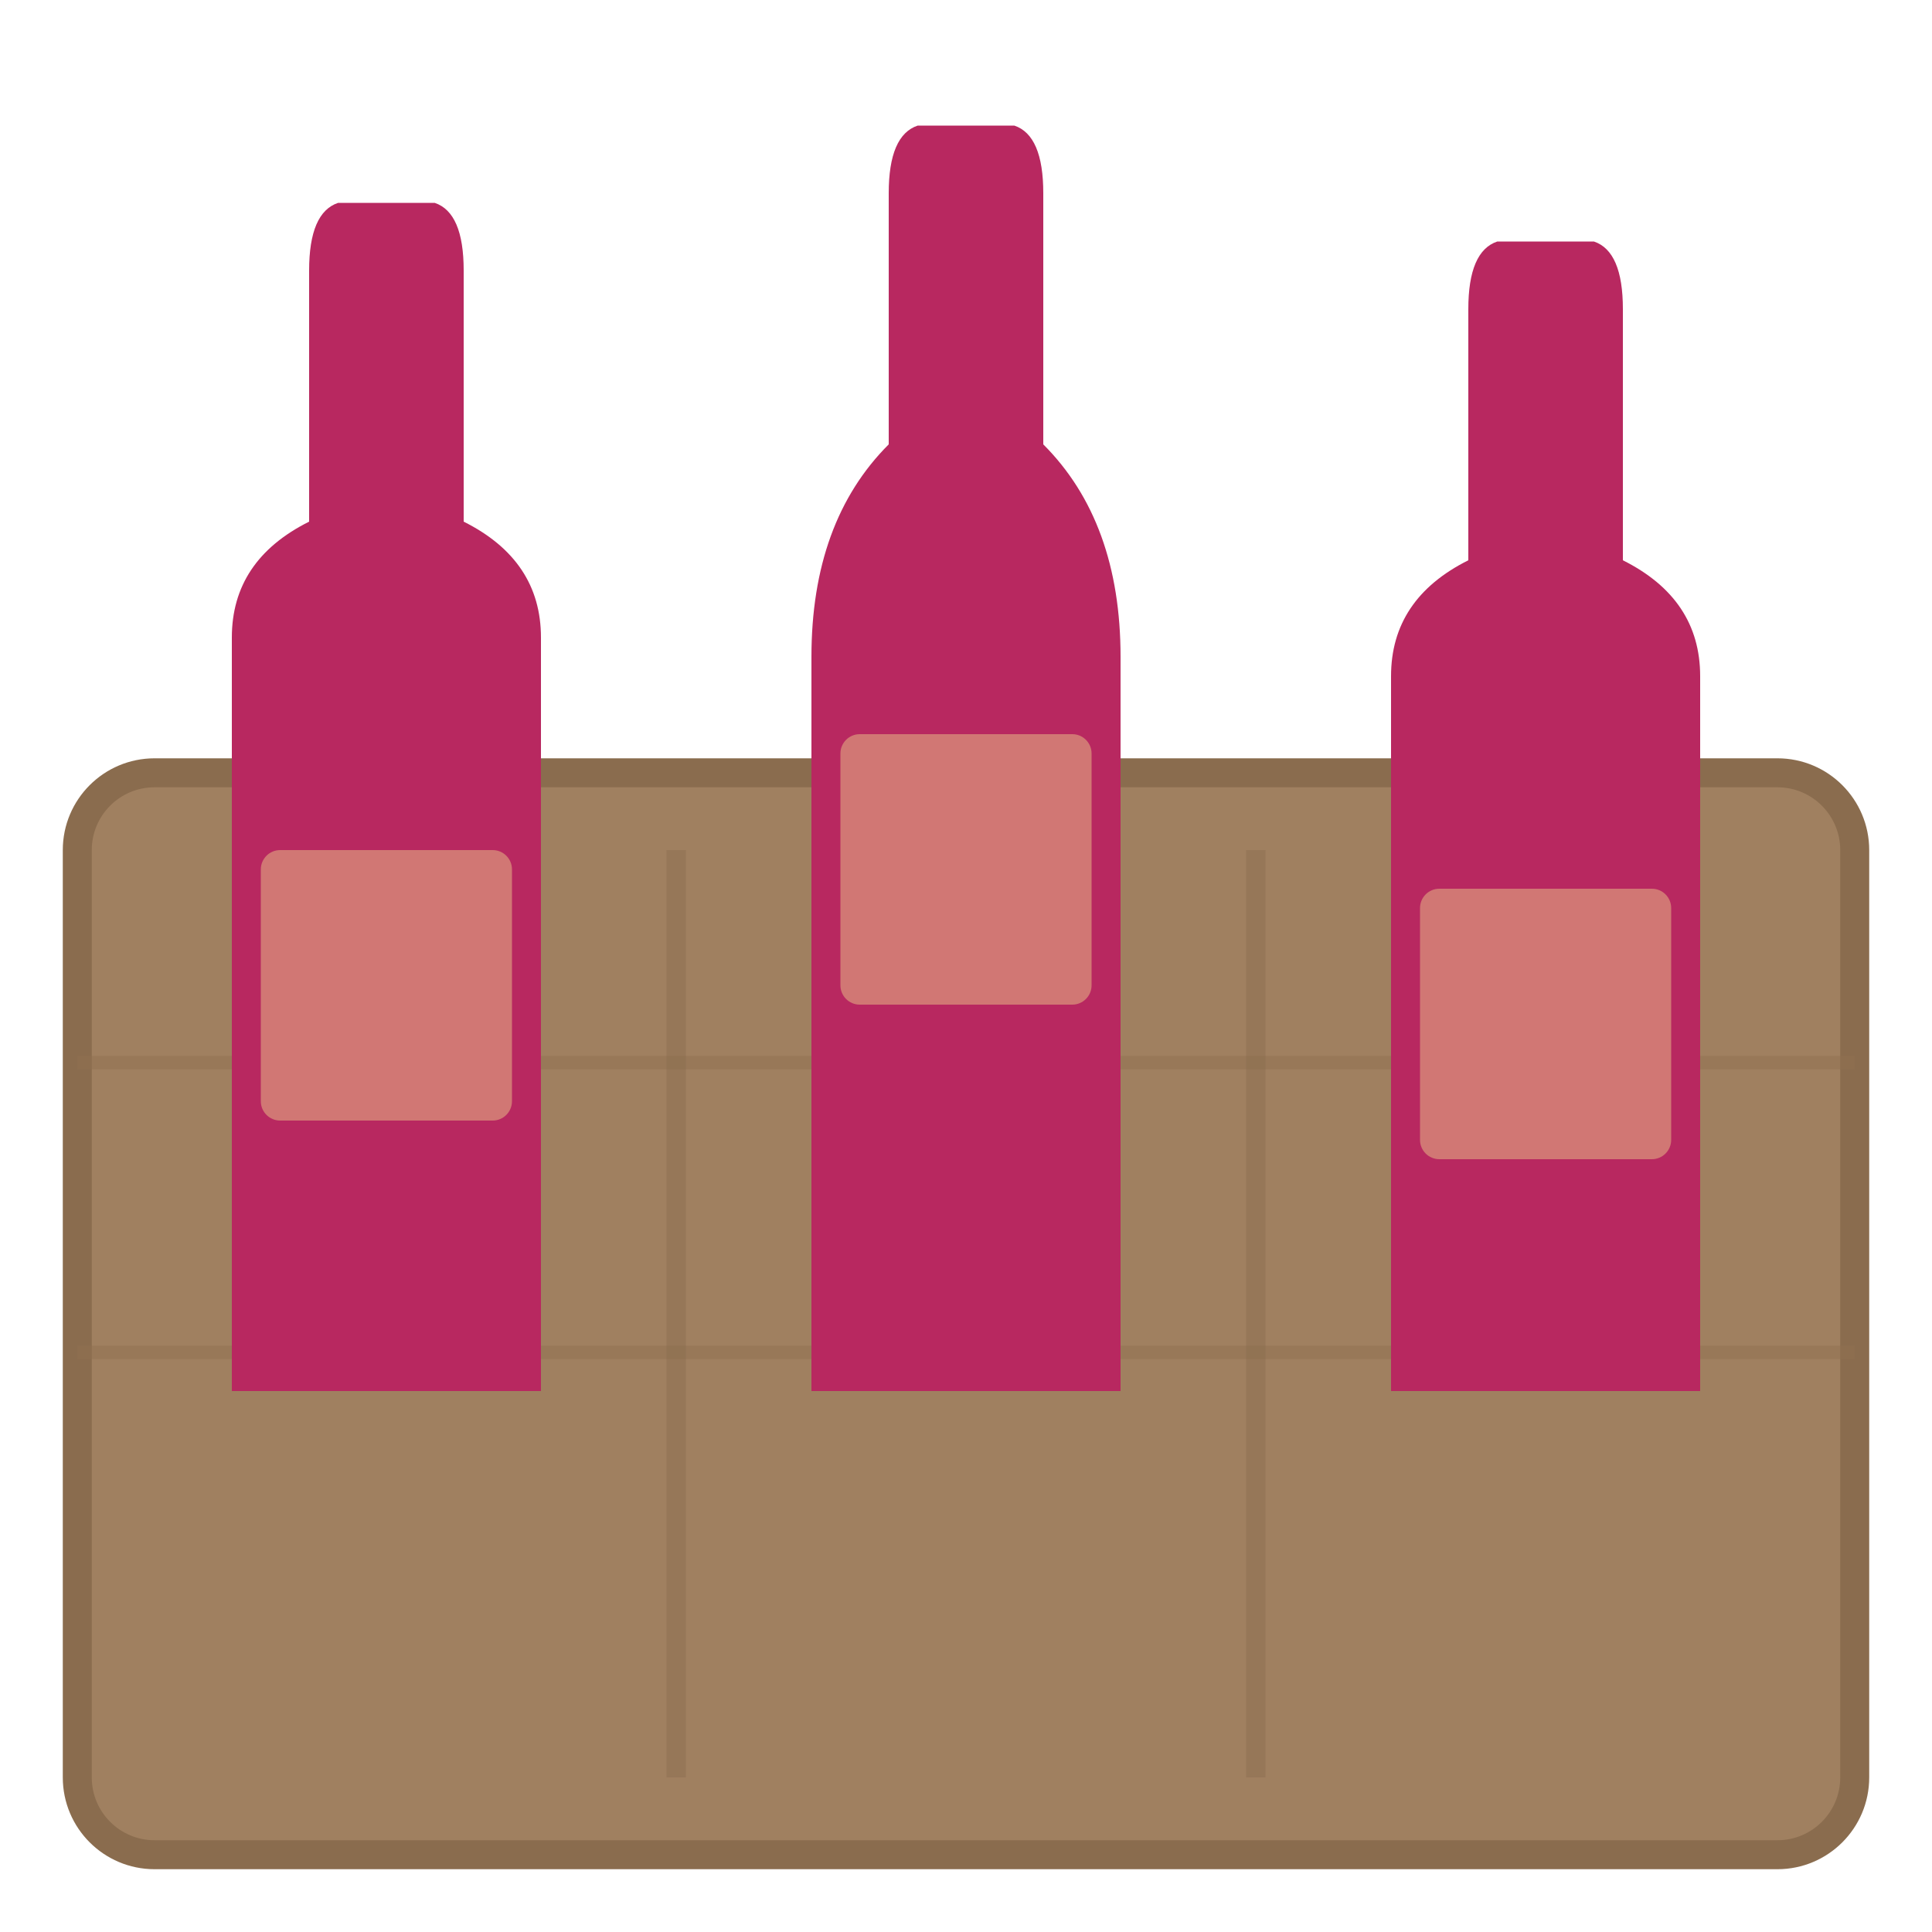
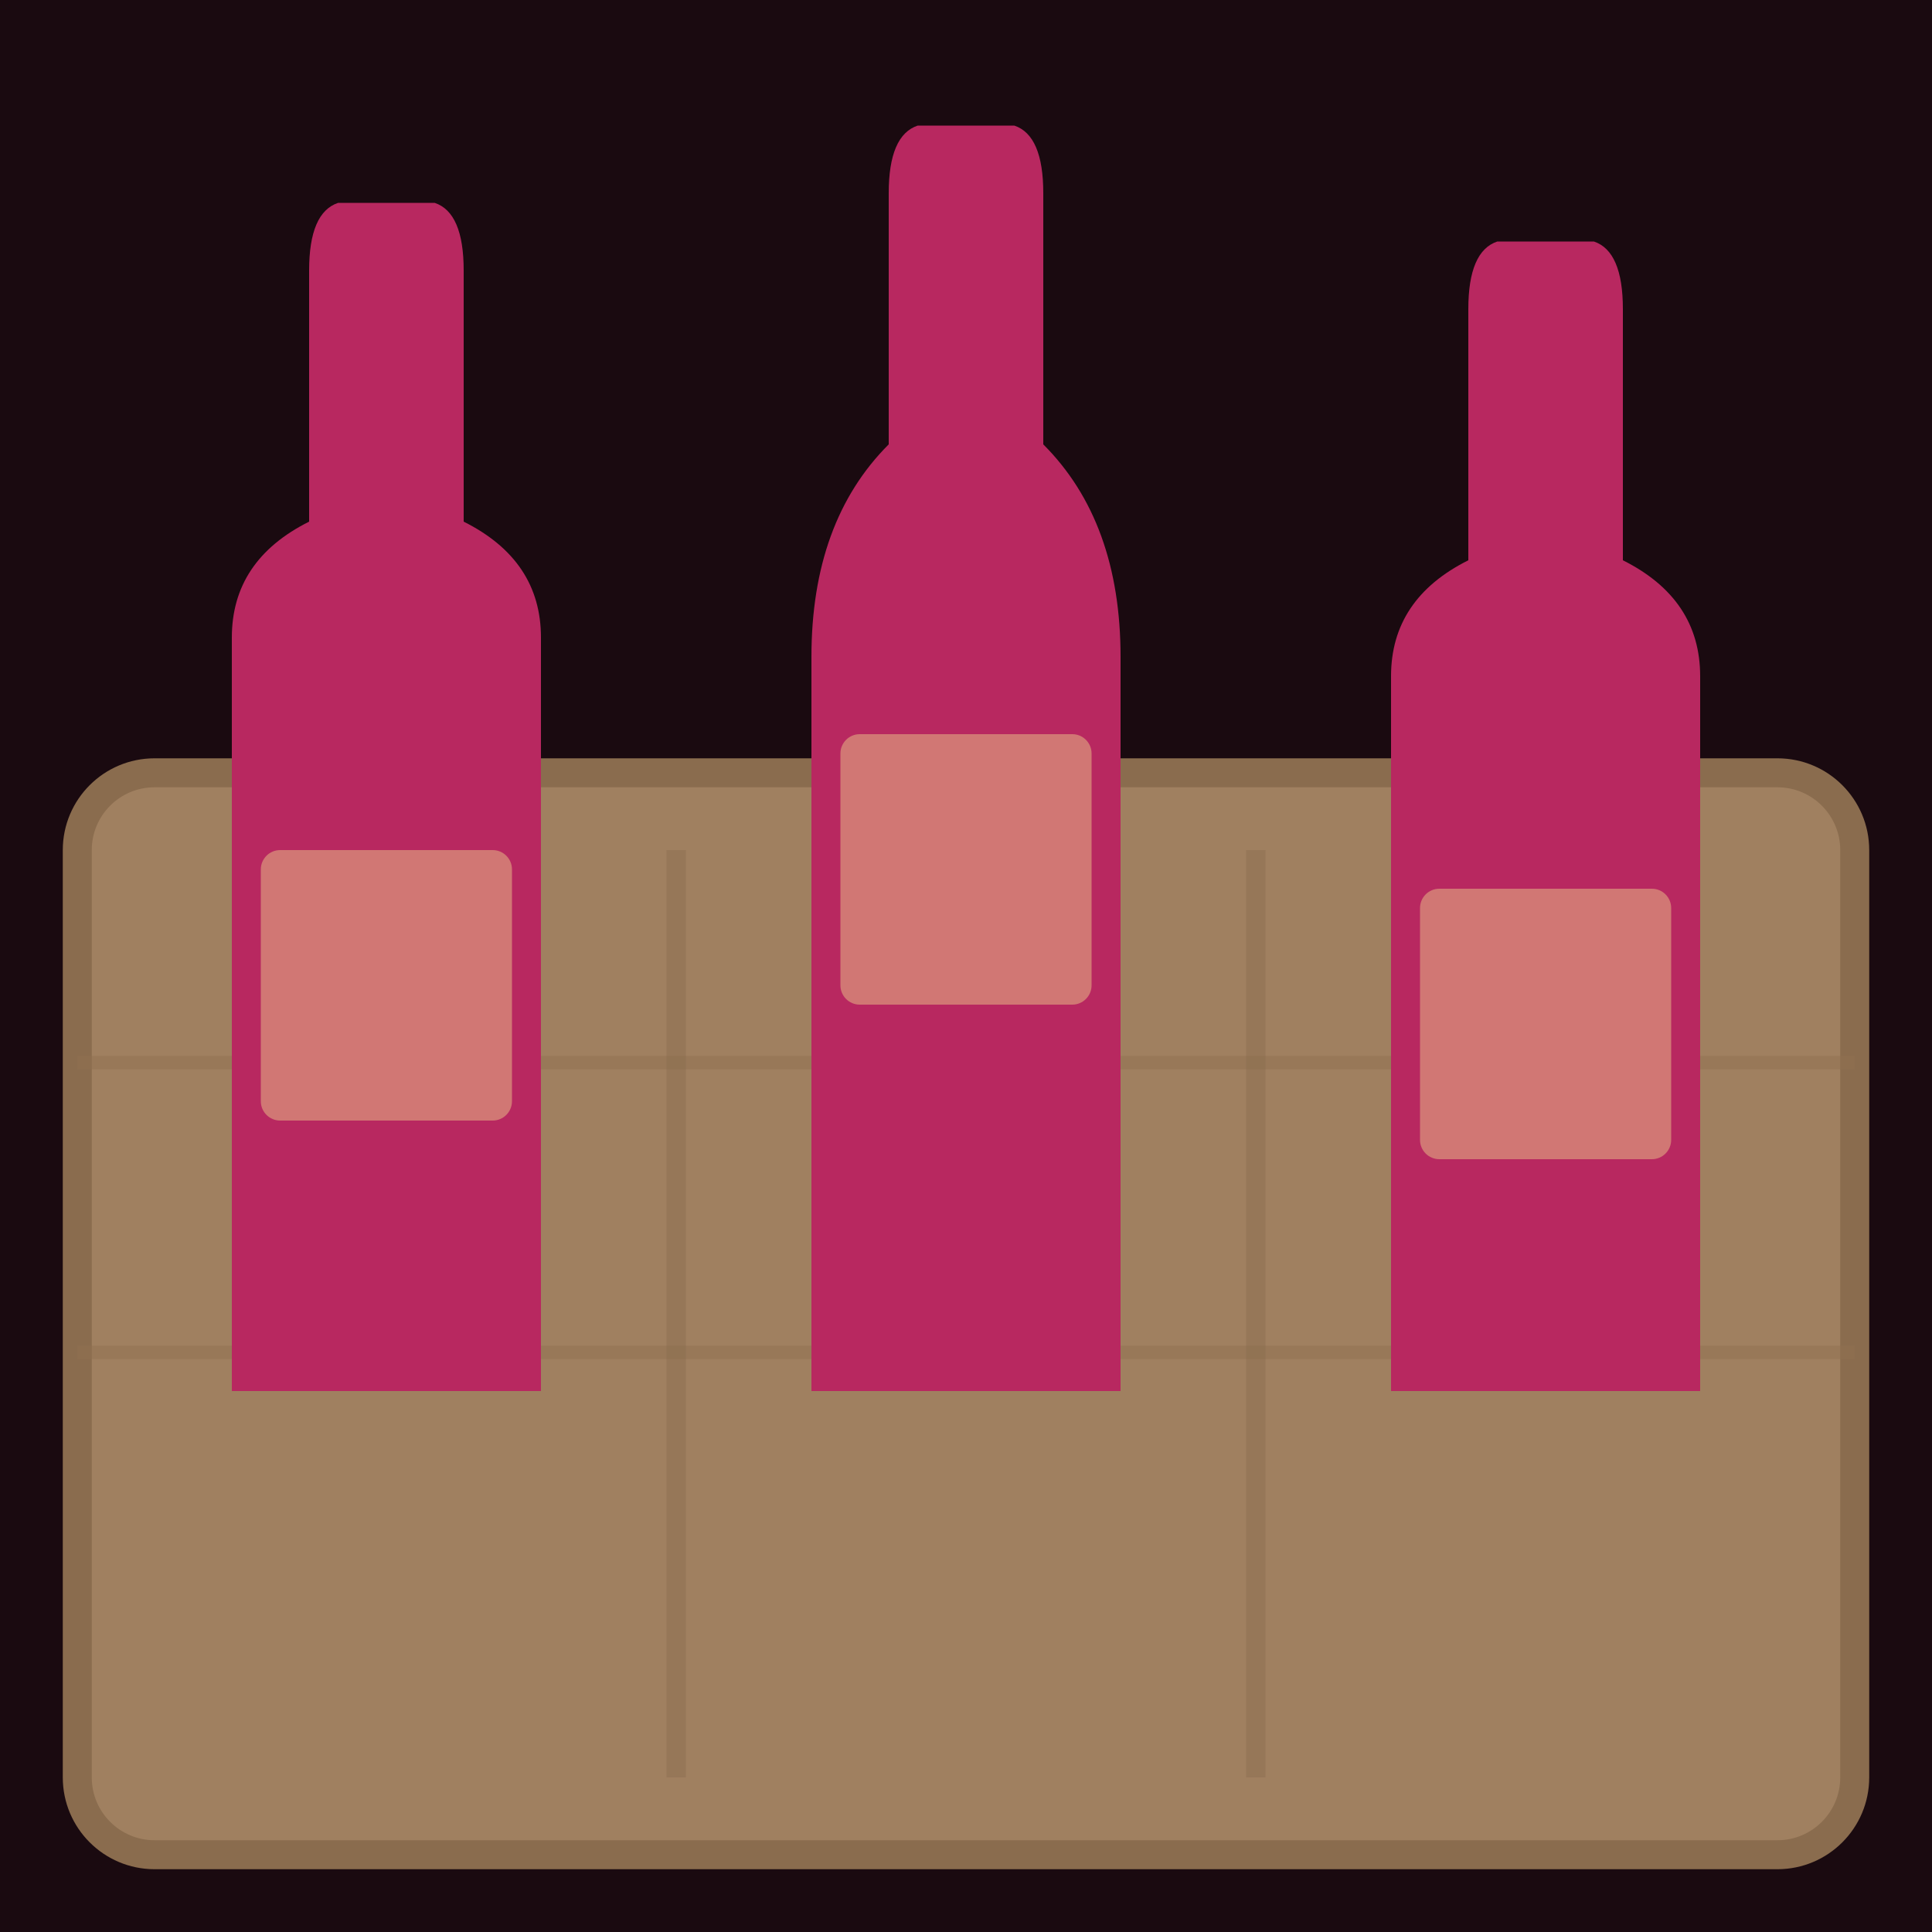
<svg xmlns="http://www.w3.org/2000/svg" width="100" height="100" viewBox="0 0 100 100">
+   <rect width="100" height="100" fill="#1A0A10" />
  <g>
    <rect x="4" y="40" width="92" height="56" rx="4" fill="#A08060" stroke="#8A6C4E" stroke-width="1.5" />
    <line x1="4" y1="55" x2="96" y2="55" stroke="#907050" stroke-width="0.7" opacity="0.5" />
    <line x1="4" y1="70" x2="96" y2="70" stroke="#907050" stroke-width="0.7" opacity="0.5" />
    <line x1="35" y1="44" x2="35" y2="92" stroke="#8A6C4E" stroke-width="1" opacity="0.45" />
    <line x1="65" y1="44" x2="65" y2="92" stroke="#8A6C4E" stroke-width="1" opacity="0.45" />
    <path d="M12 72 L12 38 L12 33 Q12 29 16 27 L16 14 Q16 11 17.5 10.5 L22.5 10.5 Q24 11 24 14 L24 27 Q28 29 28 33 L28 38 L28 72 Z" fill="#B82860" />
    <rect x="13.5" y="44" width="13" height="14" rx="1" fill="#F0D78C" opacity="0.45" />
    <path d="M42 72 L42 34 Q42 27 46 23 L46 10 Q46 7 47.5 6.5 L52.5 6.5 Q54 7 54 10 L54 23 Q58 27 58 34 L58 72 Z" fill="#B82860" />
    <rect x="43.5" y="38" width="13" height="14" rx="1" fill="#F0D78C" opacity="0.45" />
    <path d="M72 72 L72 40 L72 35 Q72 31 76 29 L76 16 Q76 13 77.5 12.5 L82.5 12.5 Q84 13 84 16 L84 29 Q88 31 88 35 L88 40 L88 72 Z" fill="#B82860" />
    <rect x="73.5" y="46" width="13" height="14" rx="1" fill="#F0D78C" opacity="0.45" />
  </g>
</svg>
